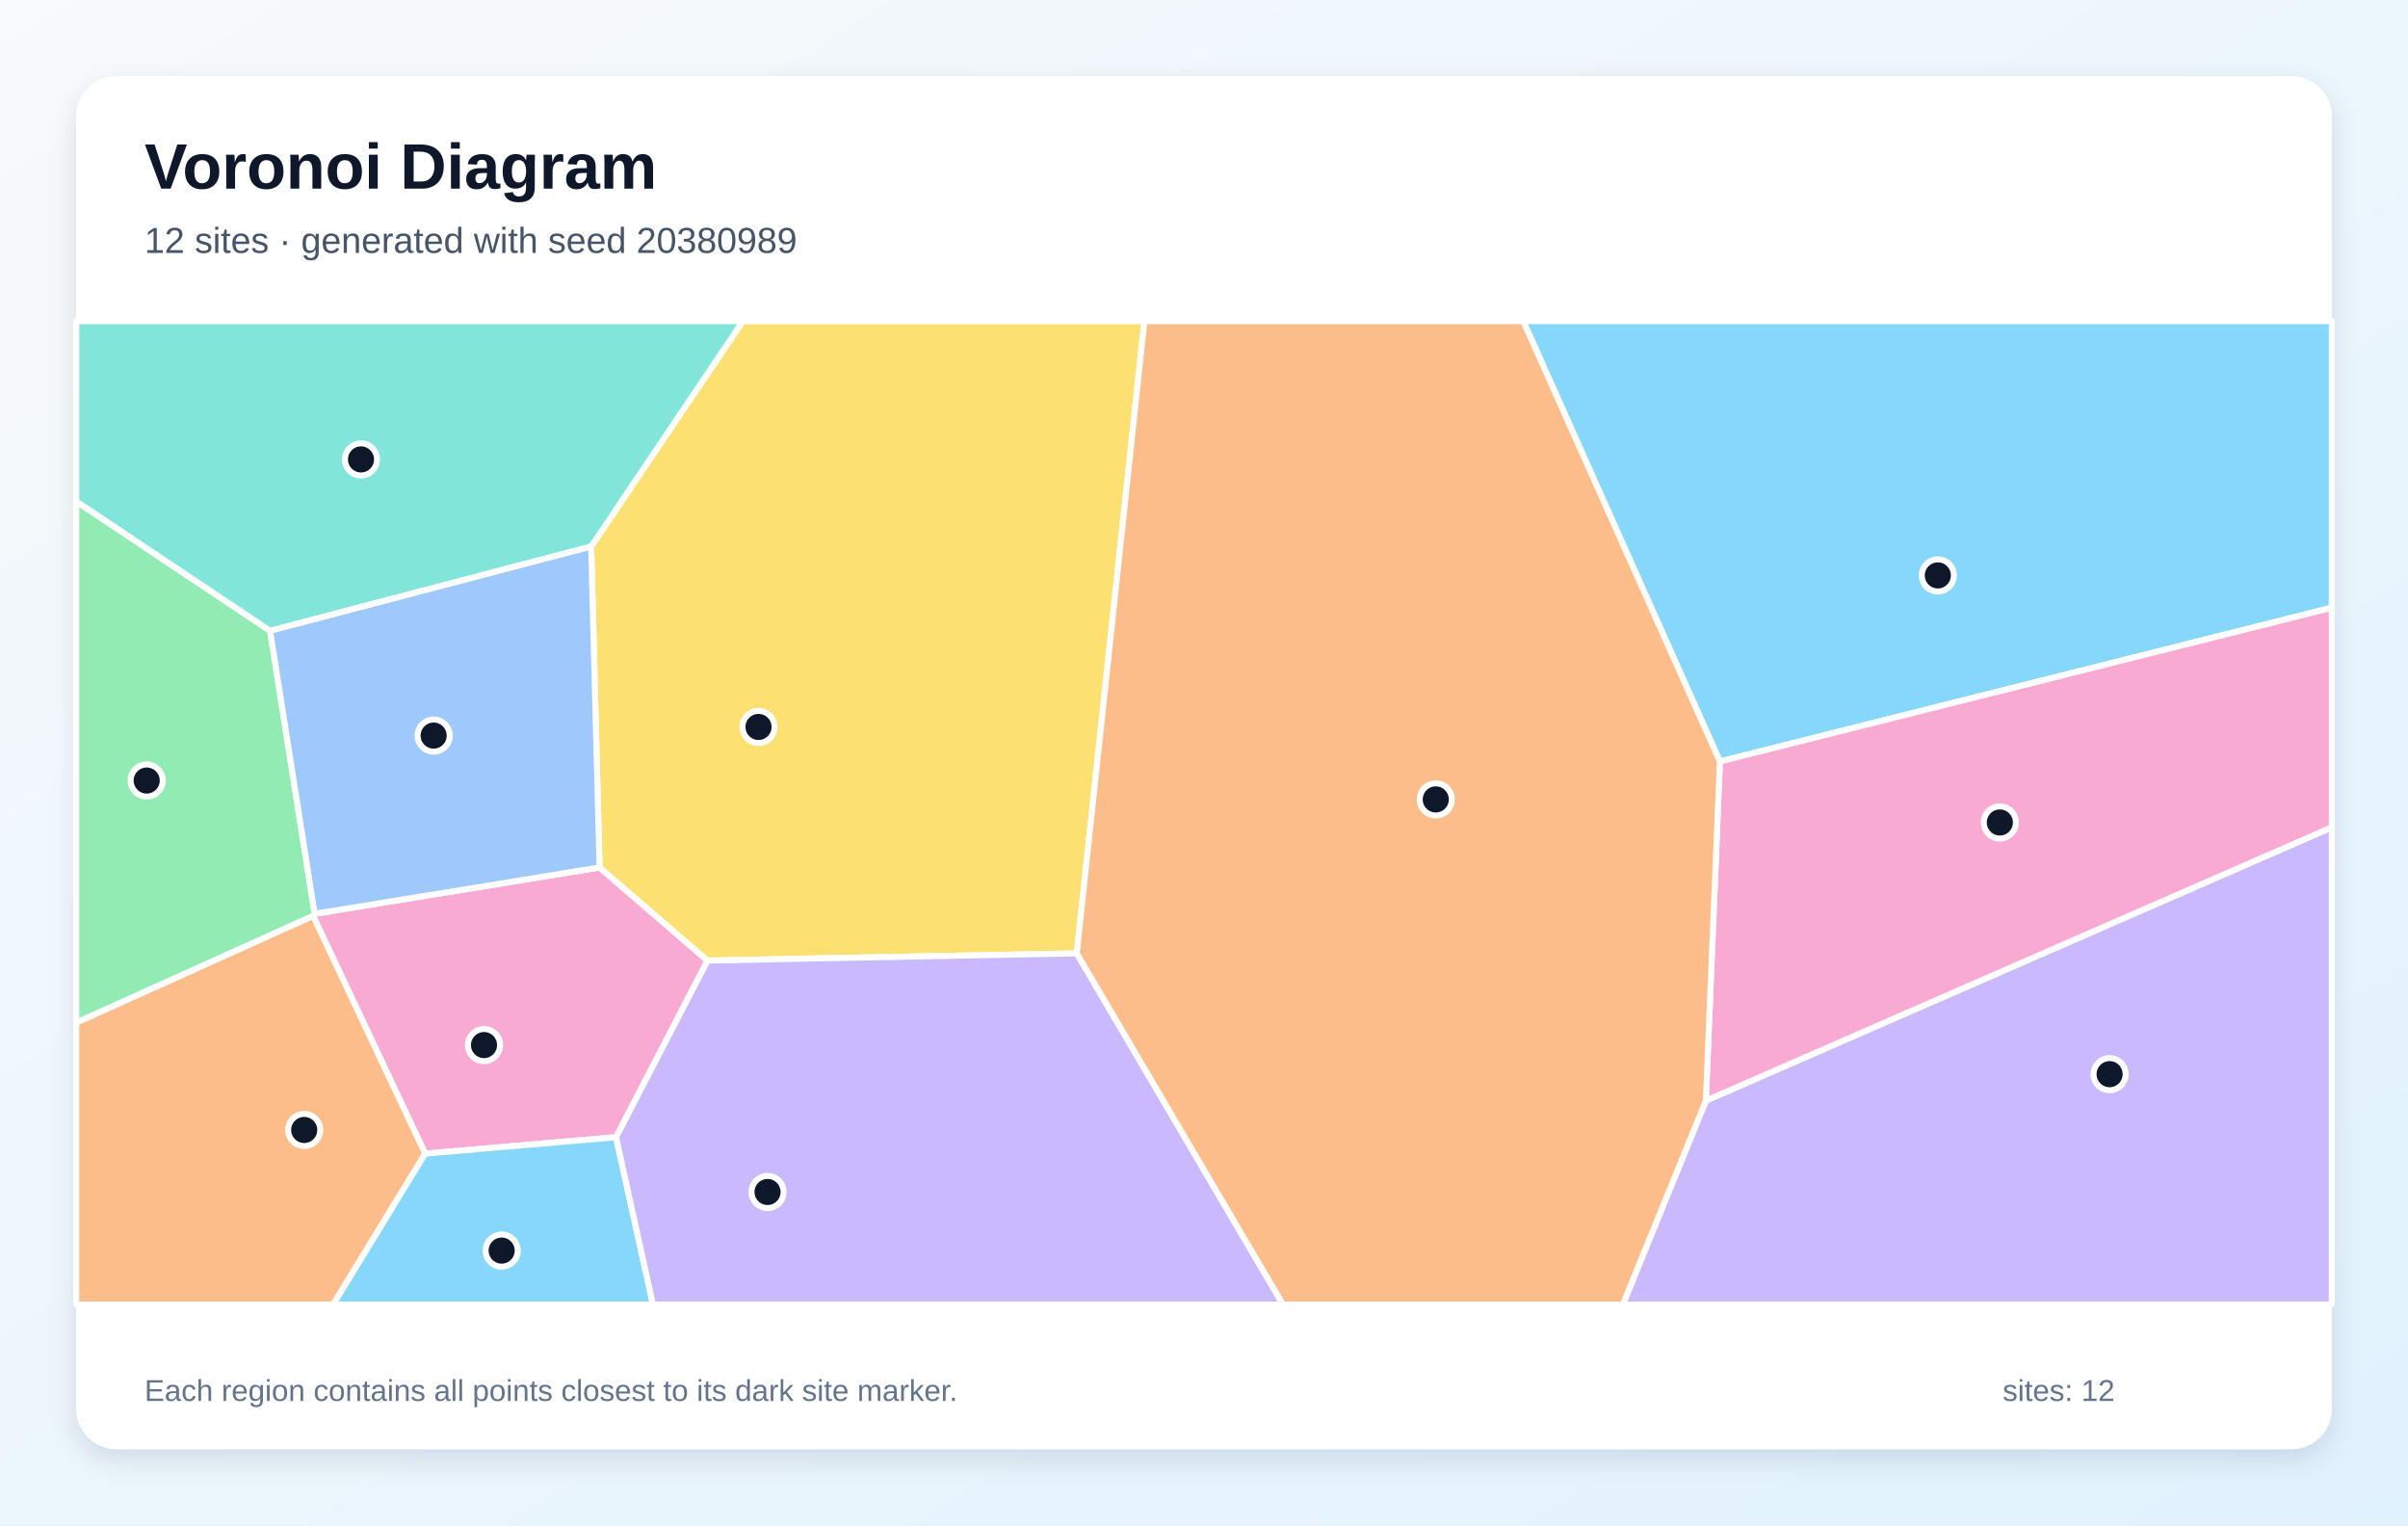
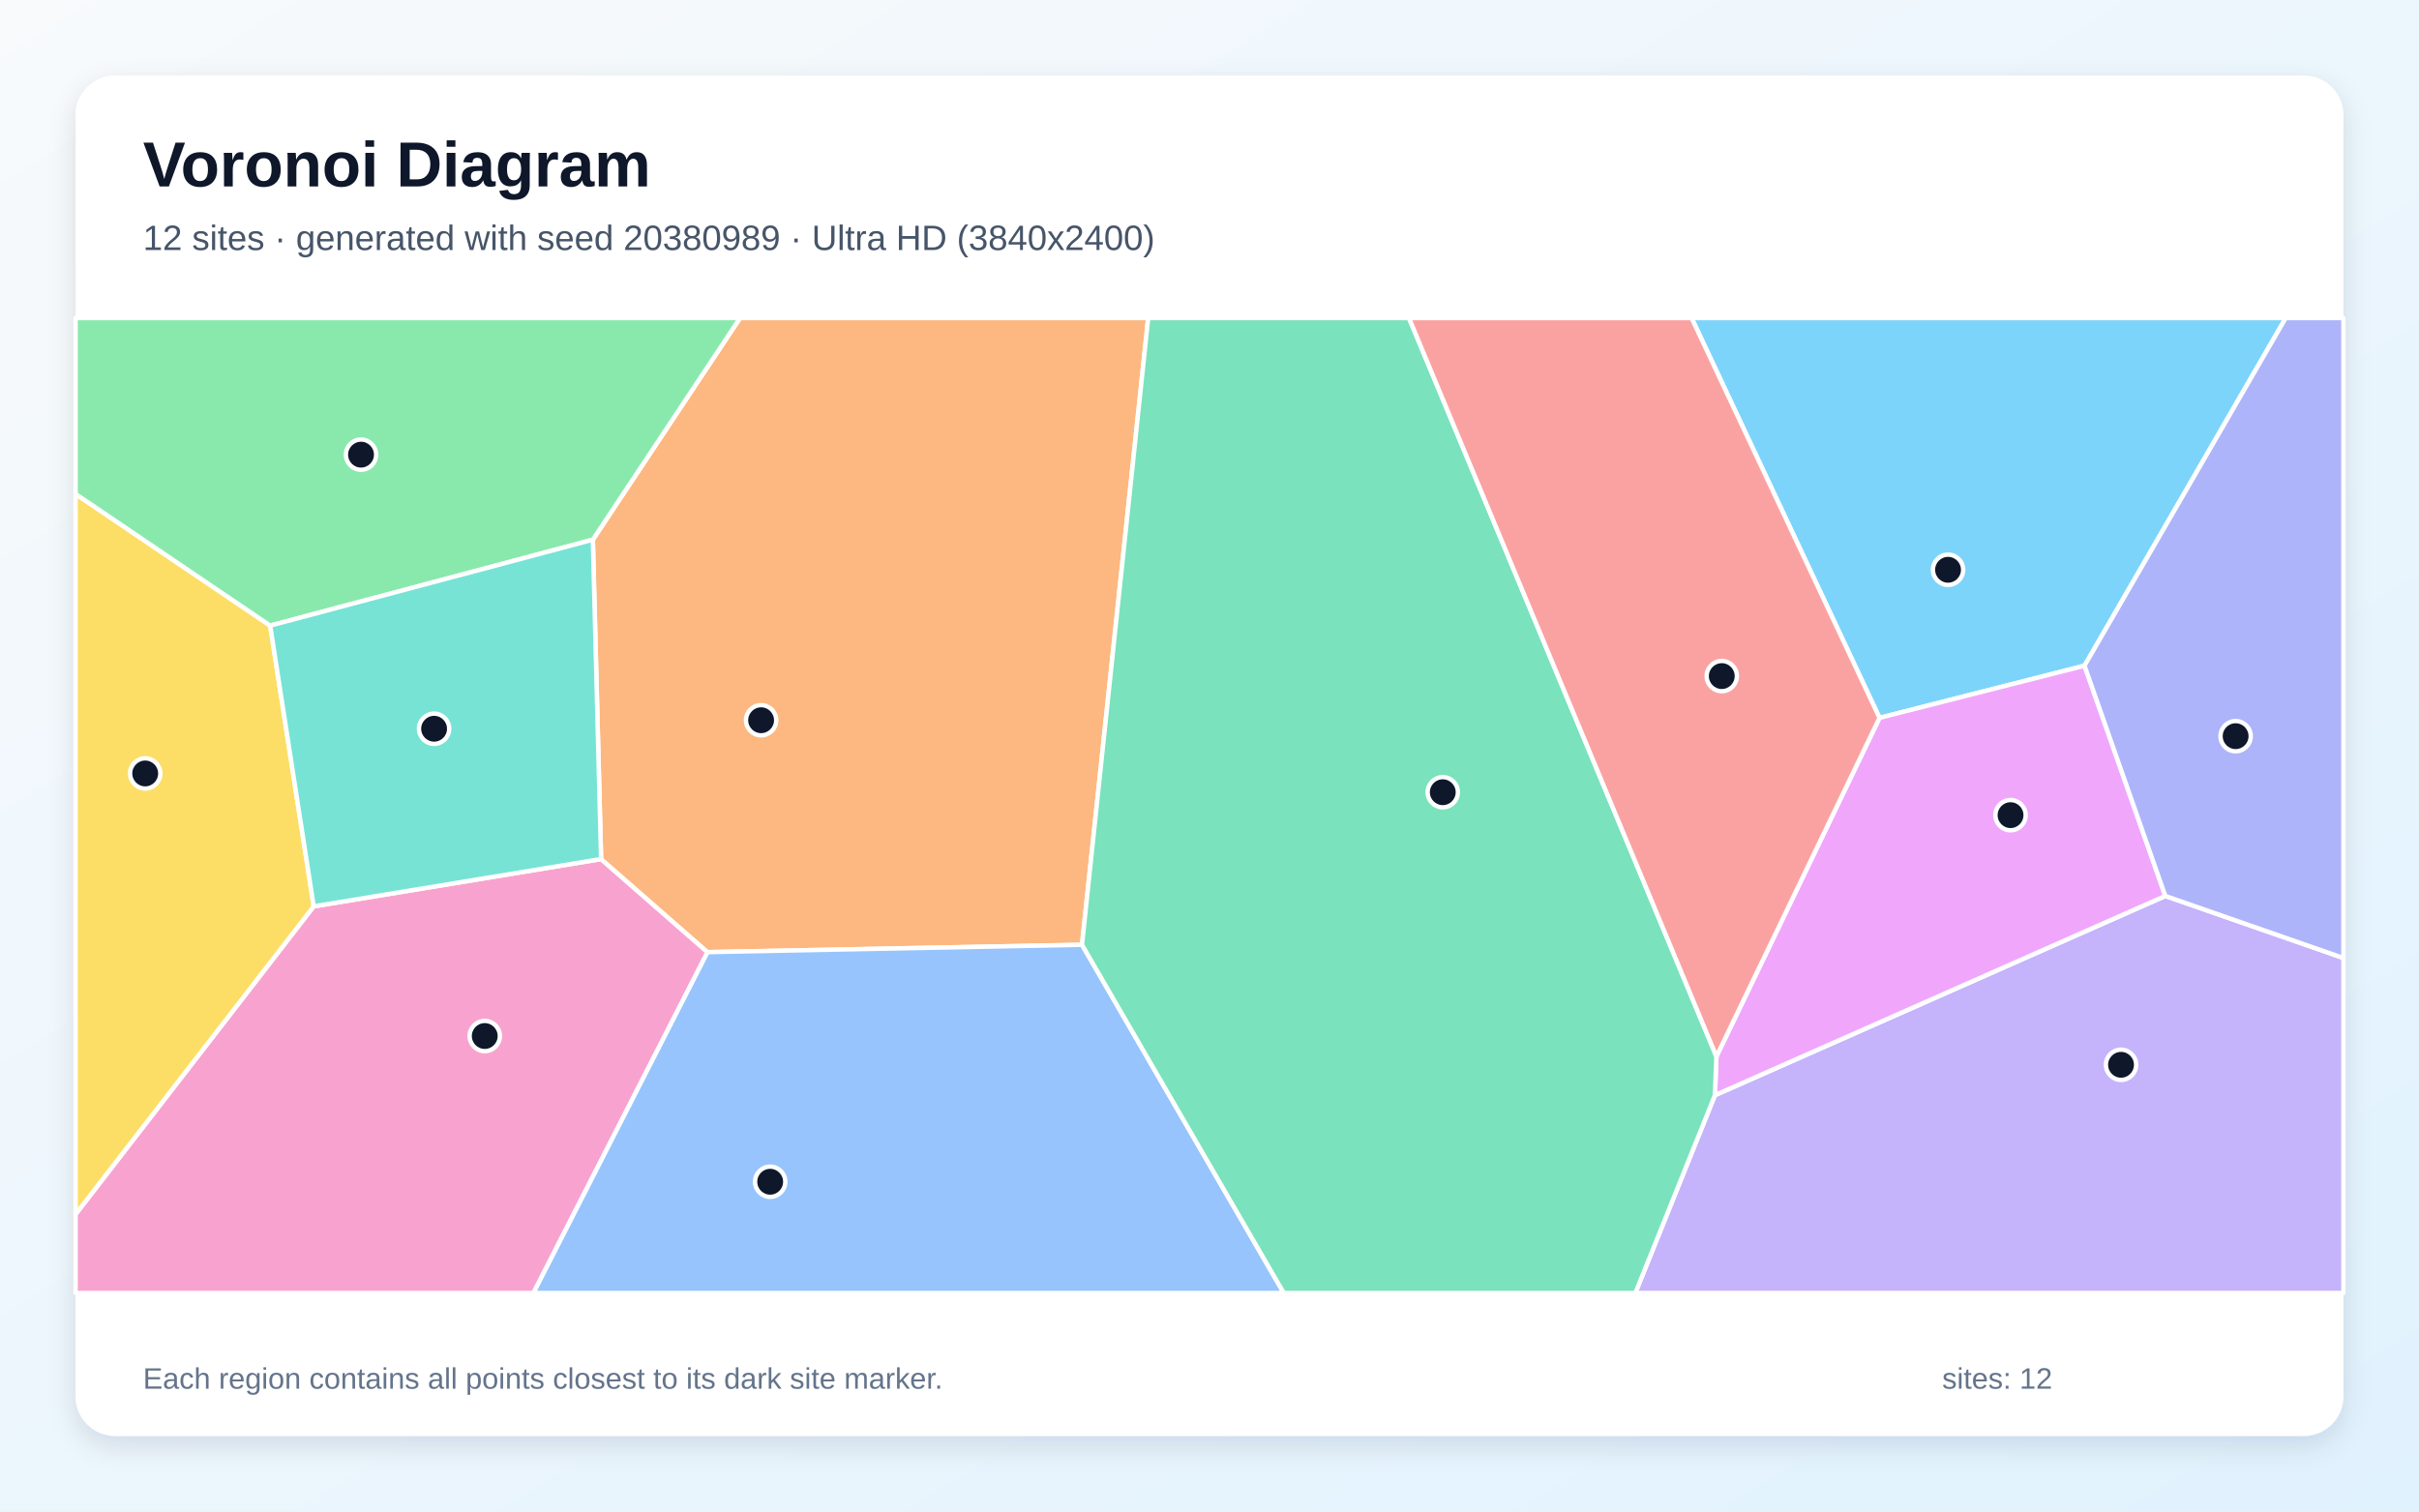
- <svg xmlns="http://www.w3.org/2000/svg" width="1200" height="760" viewBox="0 0 1200 760" role="img" aria-labelledby="title description">
+ <svg xmlns="http://www.w3.org/2000/svg" width="3840" height="2400" viewBox="0 0 3840 2400" role="img" aria-labelledby="title description">
  <defs>
    <linearGradient id="background" x1="0" y1="0" x2="1" y2="1">
      <stop stop-color="#F8FAFC" />
      <stop offset="1" stop-color="#E0F2FE" />
    </linearGradient>
-     <filter id="shadow" x="-10%" y="-10%" width="120%" height="120%">
-       <feDropShadow dx="0" dy="5" stdDeviation="7" flood-color="#0F172A" flood-opacity=".12" />
+     <filter id="shadow" x="-5%" y="-5%" width="110%" height="110%">
+       <feDropShadow dx="0" dy="15" stdDeviation="22" flood-color="#0F172A" flood-opacity=".12" />
    </filter>
  </defs>
-   <rect width="1200" height="760" fill="url(#background)" />
-   <rect x="38" y="38" width="1124" height="684" rx="20" fill="#FFFFFF" filter="url(#shadow)" />
+   <rect width="3840" height="2400" fill="url(#background)" />
+   <rect x="120" y="120" width="3600" height="2160" rx="63" fill="#FFFFFF" filter="url(#shadow)" />
  <g font-family="Arial, sans-serif">
-     <text x="72" y="94" font-size="32" font-weight="700" fill="#0F172A">Voronoi Diagram</text>
-     <text x="72" y="126" font-size="18" fill="#475569">12 sites · generated with seed 20380989</text>
+     <text x="227" y="296" font-size="101" font-weight="700" fill="#0F172A">Voronoi Diagram</text>
+     <text x="227" y="397" font-size="56" fill="#475569">12 sites · generated with seed 20380989 · Ultra HD (3840x2400)</text>
  </g>
-   <g stroke="#FFFFFF" stroke-width="3" stroke-linejoin="round">
-     <polygon points="857.1,379.4 759.1,160.0 1162.0,160.0 1162.0,302.8" fill="#38BDF8" fill-opacity="0.60" />
-     <polygon points="850.1,548.4 1162.0,412.2 1162.0,650.0 808.7,650.0" fill="#A78BFA" fill-opacity="0.60" />
-     <polygon points="307.0,566.6 211.9,574.8 156.0,456.3 156.8,455.3 298.8,432.2 352.6,478.6" fill="#F472B6" fill-opacity="0.60" />
-     <polygon points="38.0,509.5 156.0,456.3 211.9,574.8 166.0,650.0 38.0,650.0" fill="#FB923C" fill-opacity="0.60" />
-     <polygon points="536.6,475.0 352.6,478.6 298.8,432.2 294.6,272.3 370.2,160.0 570.3,160.0" fill="#FACC15" fill-opacity="0.60" />
-     <polygon points="134.6,314.3 156.8,455.3 156.0,456.3 38.0,509.5 38.0,249.8" fill="#4ADE80" fill-opacity="0.60" />
-     <polygon points="294.6,272.3 134.6,314.3 38.0,249.8 38.0,160.0 370.2,160.0" fill="#2DD4BF" fill-opacity="0.60" />
-     <polygon points="294.6,272.3 298.8,432.2 156.8,455.3 134.6,314.3" fill="#60A5FA" fill-opacity="0.60" />
-     <polygon points="211.9,574.8 307.0,566.6 325.4,650.0 166.0,650.0" fill="#38BDF8" fill-opacity="0.60" />
-     <polygon points="307.0,566.6 352.6,478.6 536.6,475.0 639.4,650.0 325.4,650.0" fill="#A78BFA" fill-opacity="0.60" />
-     <polygon points="857.1,379.4 1162.0,302.8 1162.0,412.2 850.1,548.4" fill="#F472B6" fill-opacity="0.60" />
-     <polygon points="536.6,475.0 570.3,160.0 759.1,160.0 857.1,379.4 850.1,548.4 808.7,650.0 639.4,650.0" fill="#FB923C" fill-opacity="0.60" />
+   <g stroke="#FFFFFF" stroke-width="7" stroke-linejoin="round">
+     <polygon points="3309.0,1057.0 2983.6,1139.8 2685.3,505.0 3628.4,505.0" fill="#38BDF8" fill-opacity="0.65" />
+     <polygon points="2722.3,1739.0 3437.3,1422.6 3720.0,1521.1 3720.0,2053.0 2596.0,2053.0" fill="#A78BFA" fill-opacity="0.65" />
+     <polygon points="120.0,1927.9 498.0,1439.1 954.2,1364.0 1123.2,1511.8 846.8,2053.0 120.0,2053.0" fill="#F472B6" fill-opacity="0.65" />
+     <polygon points="1717.6,1500.1 1123.2,1511.8 954.2,1364.0 941.1,856.9 1174.7,505.0 1822.7,505.0" fill="#FB923C" fill-opacity="0.65" />
+     <polygon points="428.9,993.4 498.0,1439.1 120.0,1927.9 120.0,784.3" fill="#FACC15" fill-opacity="0.65" />
+     <polygon points="941.1,856.9 428.9,993.4 120.0,784.3 120.0,505.0 1174.7,505.0" fill="#4ADE80" fill-opacity="0.65" />
+     <polygon points="941.1,856.9 954.2,1364.0 498.0,1439.1 428.9,993.4" fill="#2DD4BF" fill-opacity="0.65" />
+     <polygon points="1123.2,1511.8 1717.6,1500.1 2037.9,2053.0 846.8,2053.0" fill="#60A5FA" fill-opacity="0.65" />
+     <polygon points="2724.7,1677.5 2983.6,1139.8 3309.0,1057.0 3437.3,1422.6 2722.3,1739.0" fill="#E879F9" fill-opacity="0.65" />
+     <polygon points="1717.6,1500.1 1822.7,505.0 2236.7,505.0 2724.7,1677.5 2722.3,1739.0 2596.0,2053.0 2037.9,2053.0" fill="#34D399" fill-opacity="0.65" />
+     <polygon points="2236.7,505.0 2685.3,505.0 2983.6,1139.8 2724.7,1677.5" fill="#F87171" fill-opacity="0.65" />
+     <polygon points="3437.3,1422.6 3309.0,1057.0 3628.4,505.0 3720.0,505.0 3720.0,1521.1" fill="#818CF8" fill-opacity="0.65" />
  </g>
  <g>
-     <circle cx="965.7" cy="286.7" r="8" fill="#0F172A" stroke="#FFFFFF" stroke-width="3" />
-     <circle cx="1051.3" cy="535.2" r="8" fill="#0F172A" stroke="#FFFFFF" stroke-width="3" />
-     <circle cx="241.2" cy="520.7" r="8" fill="#0F172A" stroke="#FFFFFF" stroke-width="3" />
-     <circle cx="151.6" cy="563.0" r="8" fill="#0F172A" stroke="#FFFFFF" stroke-width="3" />
-     <circle cx="378.0" cy="362.2" r="8" fill="#0F172A" stroke="#FFFFFF" stroke-width="3" />
-     <circle cx="73.1" cy="388.9" r="8" fill="#0F172A" stroke="#FFFFFF" stroke-width="3" />
-     <circle cx="179.9" cy="228.9" r="8" fill="#0F172A" stroke="#FFFFFF" stroke-width="3" />
-     <circle cx="216.1" cy="366.5" r="8" fill="#0F172A" stroke="#FFFFFF" stroke-width="3" />
-     <circle cx="250.0" cy="623.1" r="8" fill="#0F172A" stroke="#FFFFFF" stroke-width="3" />
-     <circle cx="382.5" cy="593.9" r="8" fill="#0F172A" stroke="#FFFFFF" stroke-width="3" />
-     <circle cx="996.6" cy="409.8" r="8" fill="#0F172A" stroke="#FFFFFF" stroke-width="3" />
-     <circle cx="715.5" cy="398.3" r="8" fill="#0F172A" stroke="#FFFFFF" stroke-width="3" />
+     <circle cx="3092.4" cy="904.7" r="24" fill="#0F172A" stroke="#FFFFFF" stroke-width="7" />
+     <circle cx="3367.0" cy="1690.7" r="24" fill="#0F172A" stroke="#FFFFFF" stroke-width="7" />
+     <circle cx="769.5" cy="1645.0" r="24" fill="#0F172A" stroke="#FFFFFF" stroke-width="7" />
+     <circle cx="1208.2" cy="1143.6" r="24" fill="#0F172A" stroke="#FFFFFF" stroke-width="7" />
+     <circle cx="230.5" cy="1228.1" r="24" fill="#0F172A" stroke="#FFFFFF" stroke-width="7" />
+     <circle cx="573.1" cy="721.9" r="24" fill="#0F172A" stroke="#FFFFFF" stroke-width="7" />
+     <circle cx="689.1" cy="1157.1" r="24" fill="#0F172A" stroke="#FFFFFF" stroke-width="7" />
+     <circle cx="1222.6" cy="1876.4" r="24" fill="#0F172A" stroke="#FFFFFF" stroke-width="7" />
+     <circle cx="3191.6" cy="1294.3" r="24" fill="#0F172A" stroke="#FFFFFF" stroke-width="7" />
+     <circle cx="2290.3" cy="1257.9" r="24" fill="#0F172A" stroke="#FFFFFF" stroke-width="7" />
+     <circle cx="2733.2" cy="1073.5" r="24" fill="#0F172A" stroke="#FFFFFF" stroke-width="7" />
+     <circle cx="3548.9" cy="1168.9" r="24" fill="#0F172A" stroke="#FFFFFF" stroke-width="7" />
  </g>
-   <g font-family="Arial, sans-serif" font-size="15" fill="#64748B">
-     <text x="72" y="698">Each region contains all points closest to its dark site marker.</text>
-     <text x="998" y="698">sites: 12</text>
+   <g font-family="Arial, sans-serif" font-size="47" fill="#64748B">
+     <text x="227" y="2205">Each region contains all points closest to its dark site marker.</text>
+     <text x="3083" y="2205">sites: 12</text>
  </g>
</svg>
